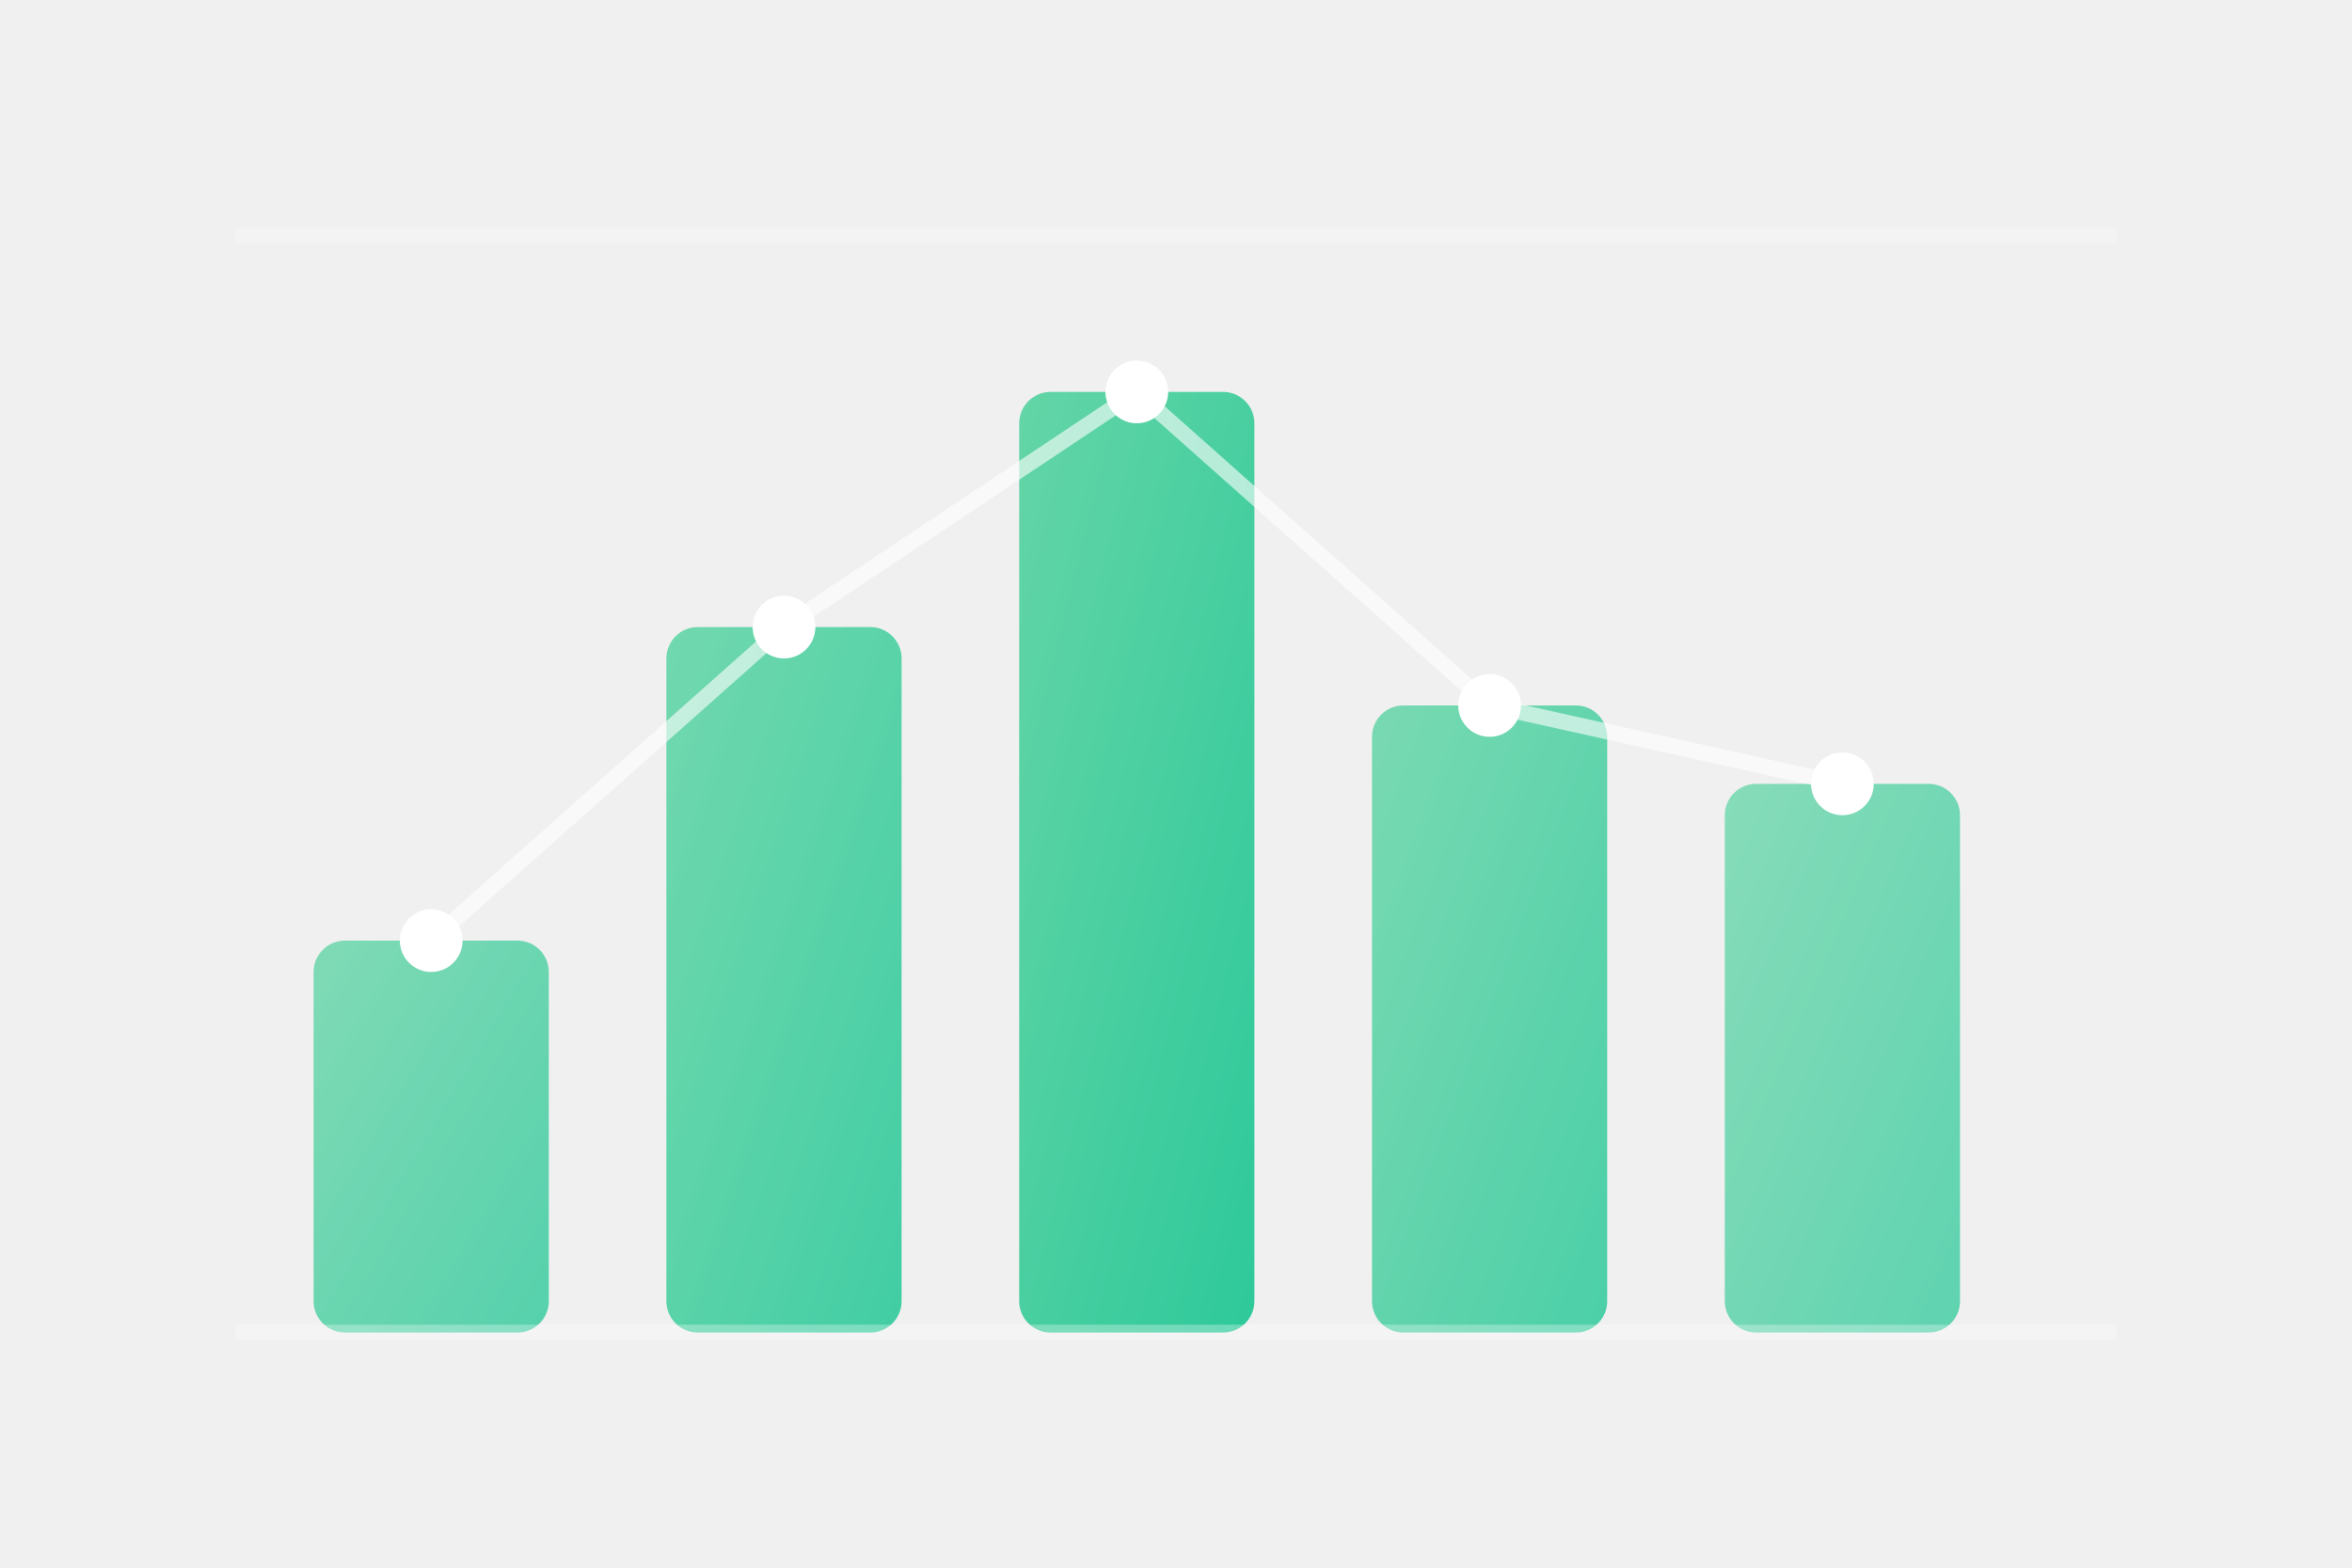
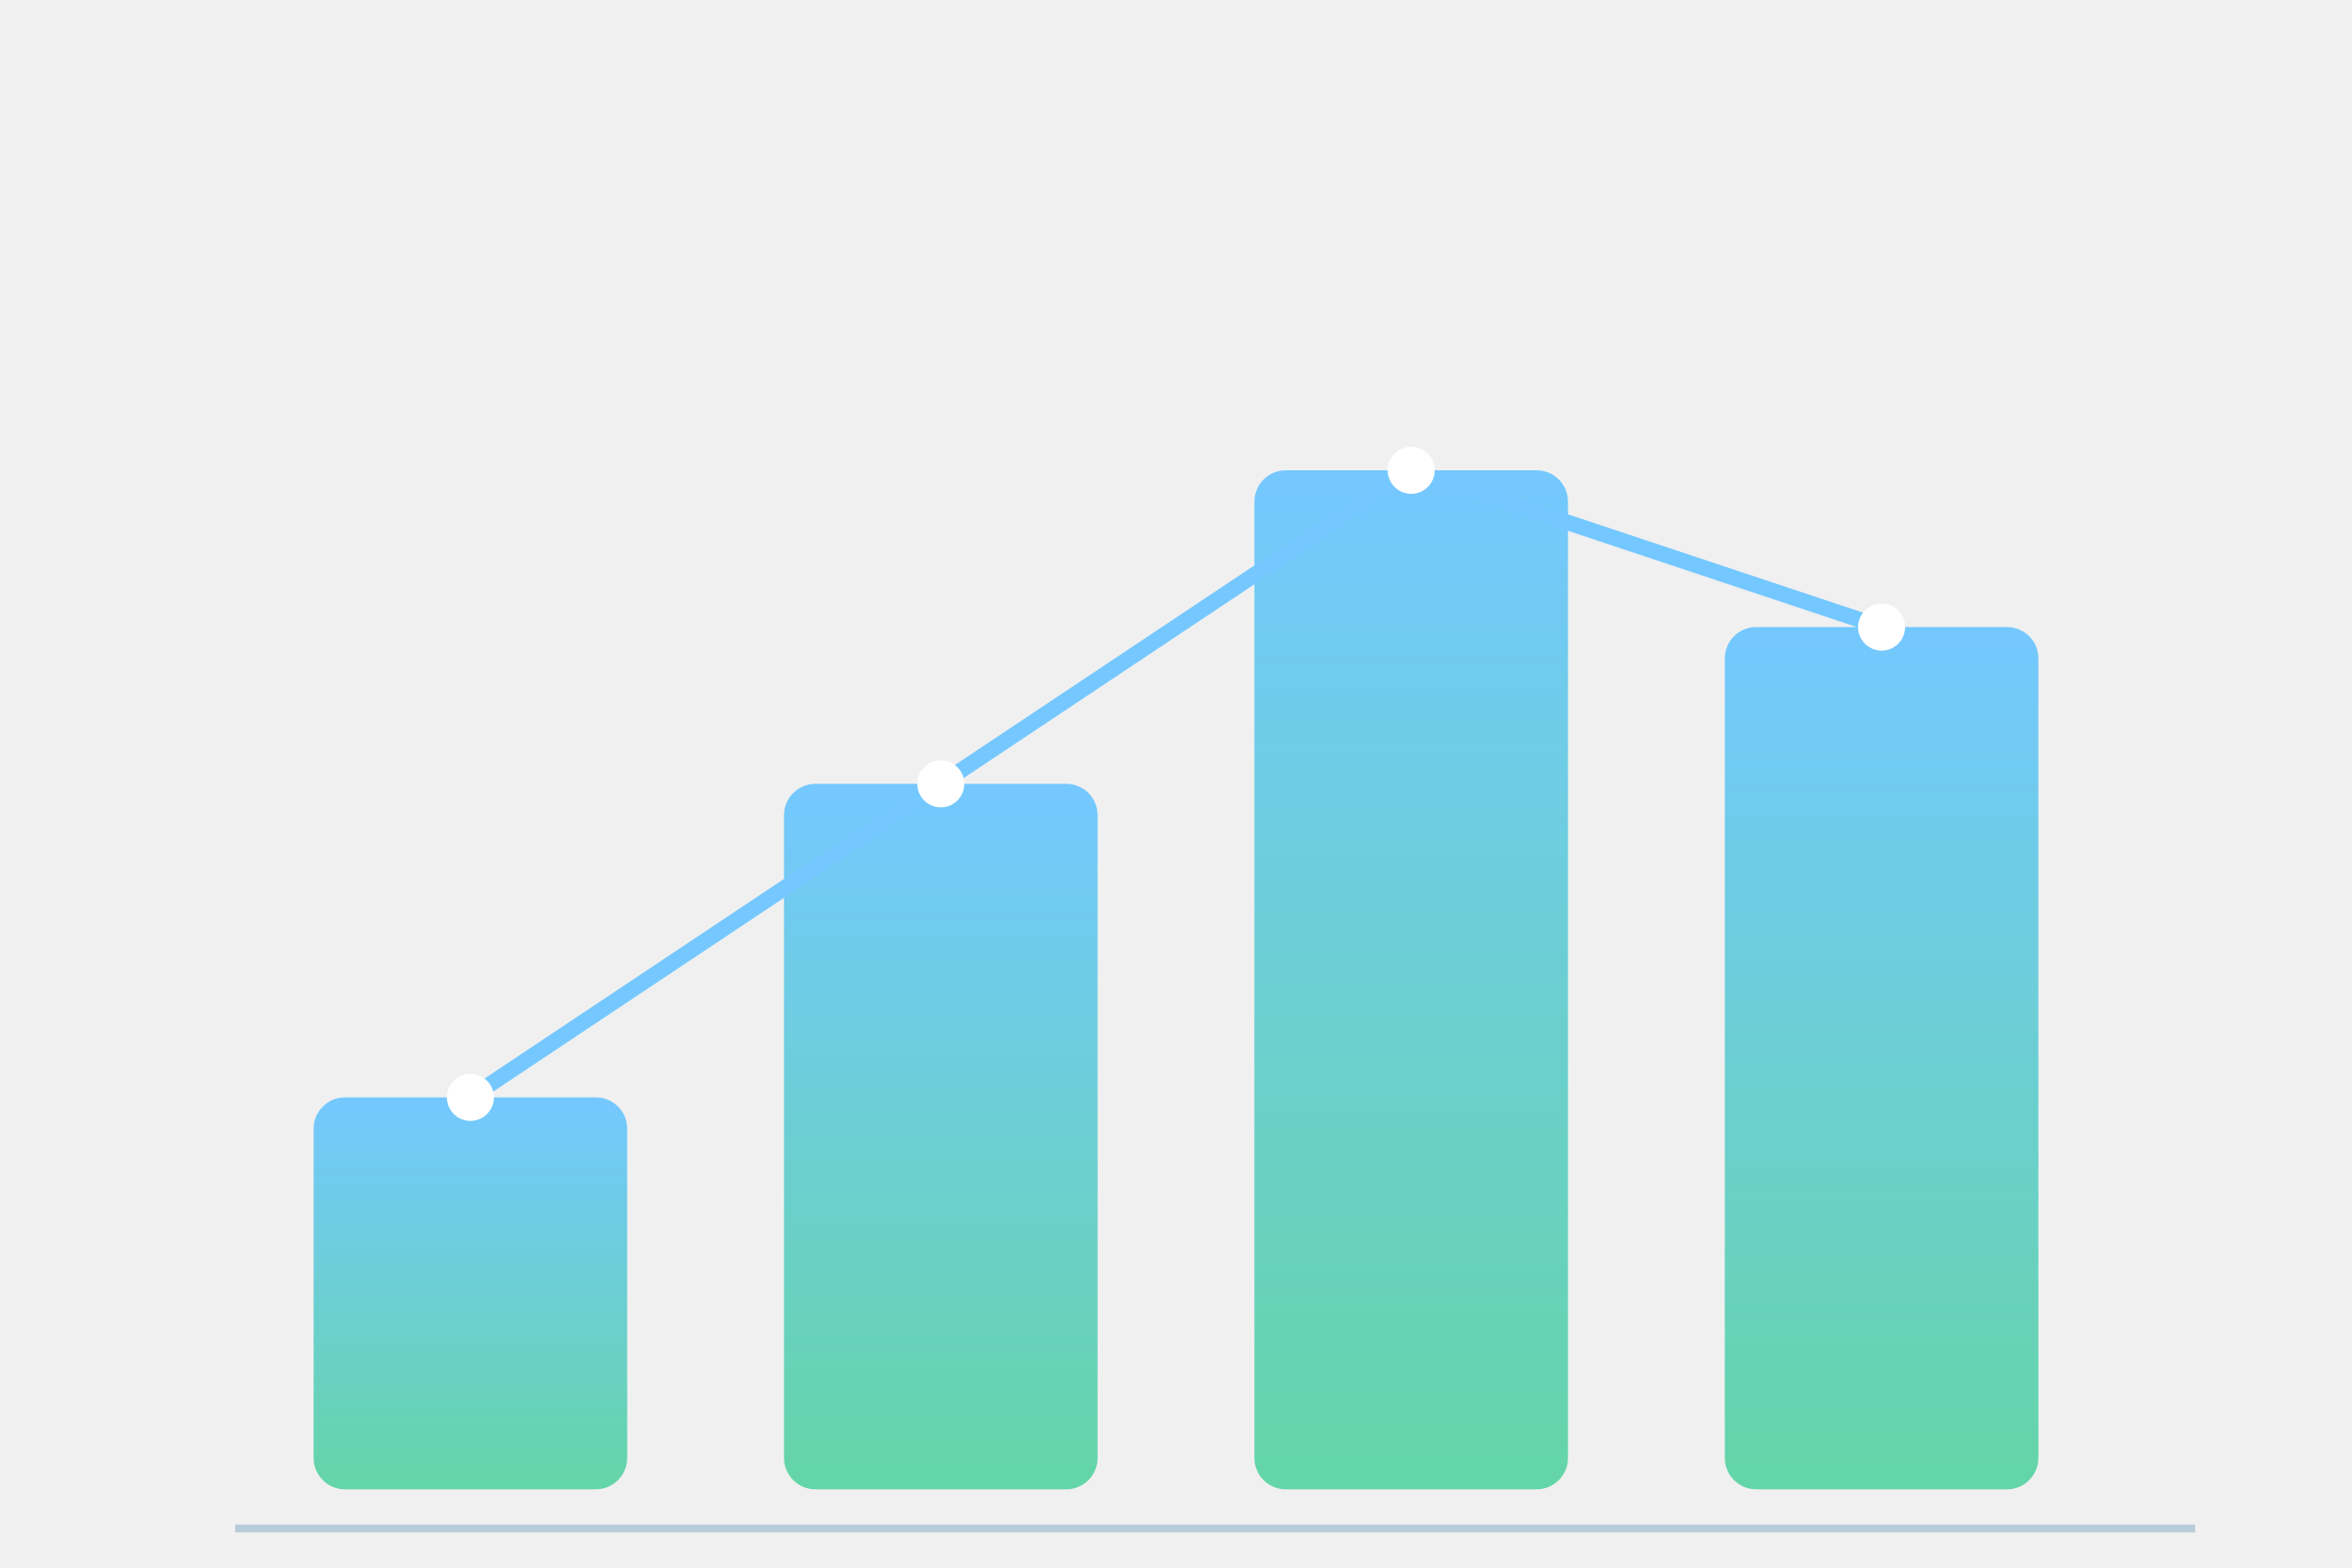
<svg xmlns="http://www.w3.org/2000/svg" viewBox="0 0 300 200">
  <defs>
-     <linearGradient id="cardGrad1" x1="0" y1="0" x2="1" y2="1">
+     <linearGradient id="analyticsGrad" x1="0" y1="1" x2="0" y2="0">
      <stop offset="0%" stop-color="#64d5a7" />
-       <stop offset="100%" stop-color="#2ec99a" />
+       <stop offset="100%" stop-color="#74c8ff" />
    </linearGradient>
  </defs>
-   <rect width="300" height="200" fill="none" />
-   <rect x="40" y="120" width="30" height="50" fill="url(#cardGrad1)" opacity="0.8" rx="4" />
-   <rect x="85" y="80" width="30" height="90" fill="url(#cardGrad1)" opacity="0.9" rx="4" />
-   <rect x="130" y="50" width="30" height="120" fill="url(#cardGrad1)" rx="4" />
-   <rect x="175" y="90" width="30" height="80" fill="url(#cardGrad1)" opacity="0.85" rx="4" />
-   <rect x="220" y="100" width="30" height="70" fill="url(#cardGrad1)" opacity="0.75" rx="4" />
-   <line x1="30" y1="170" x2="270" y2="170" stroke="#ffffff" stroke-width="2" opacity="0.3" />
-   <line x1="30" y1="30" x2="270" y2="30" stroke="#ffffff" stroke-width="2" opacity="0.2" />
-   <circle cx="55" cy="120" r="4" fill="#ffffff" />
-   <circle cx="100" cy="80" r="4" fill="#ffffff" />
-   <circle cx="145" cy="50" r="4" fill="#ffffff" />
-   <circle cx="190" cy="90" r="4" fill="#ffffff" />
-   <circle cx="235" cy="100" r="4" fill="#ffffff" />
-   <polyline points="55,120 100,80 145,50 190,90 235,100" stroke="#ffffff" stroke-width="2" fill="none" opacity="0.6" />
+   <rect x="40" y="140" width="40" height="50" fill="url(#analyticsGrad)" rx="4" />
+   <rect x="100" y="100" width="40" height="90" fill="url(#analyticsGrad)" rx="4" />
+   <rect x="160" y="60" width="40" height="130" fill="url(#analyticsGrad)" rx="4" />
+   <rect x="220" y="80" width="40" height="110" fill="url(#analyticsGrad)" rx="4" />
+   <polyline points="60,140 120,100 180,60 240,80" stroke="#74c8ff" stroke-width="2" fill="none" stroke-linecap="round" />
+   <circle cx="60" cy="140" r="3" fill="#ffffff" />
+   <circle cx="120" cy="100" r="3" fill="#ffffff" />
+   <circle cx="180" cy="60" r="3" fill="#ffffff" />
+   <circle cx="240" cy="80" r="3" fill="#ffffff" />
+   <line x1="30" y1="195" x2="280" y2="195" stroke="#b8cbd8" stroke-width="1" />
</svg>
